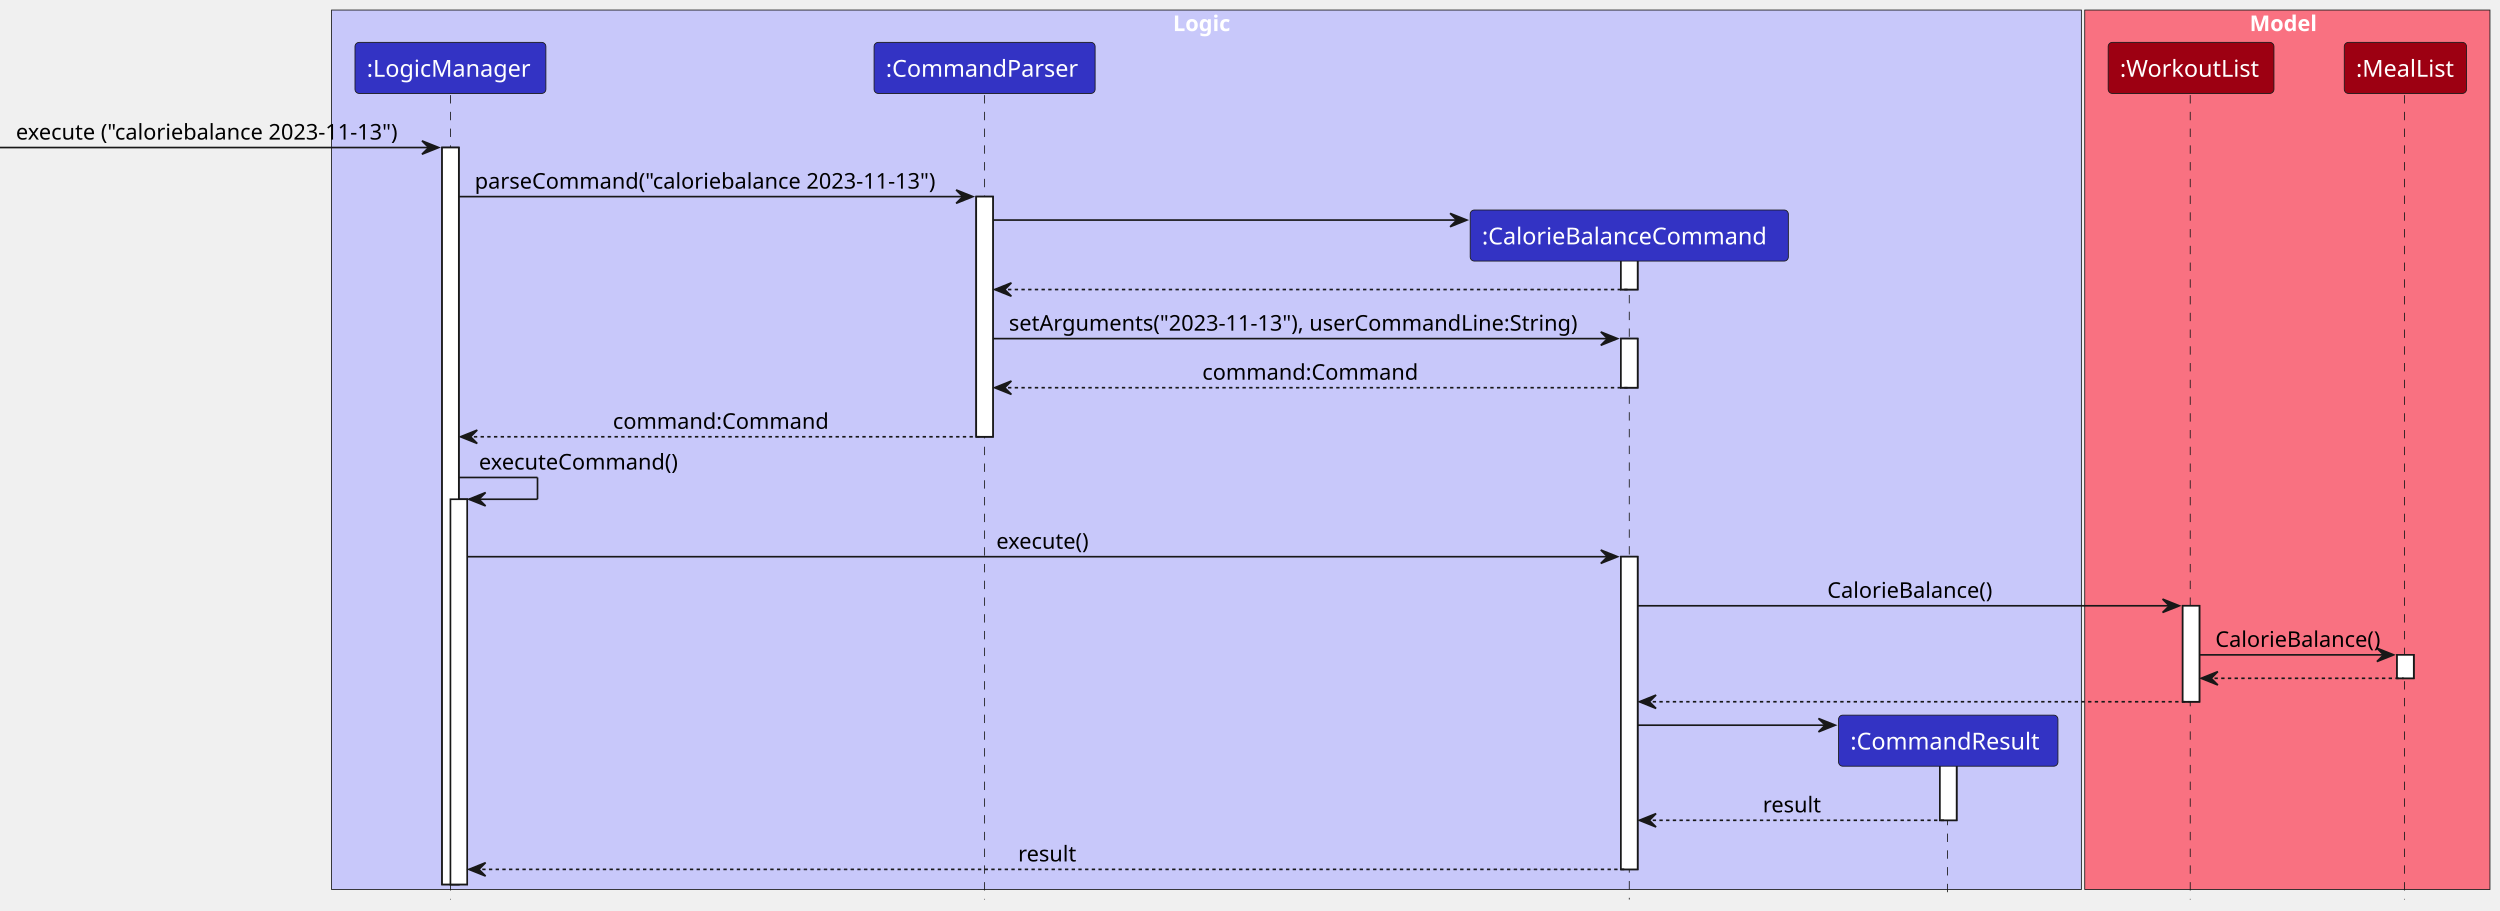
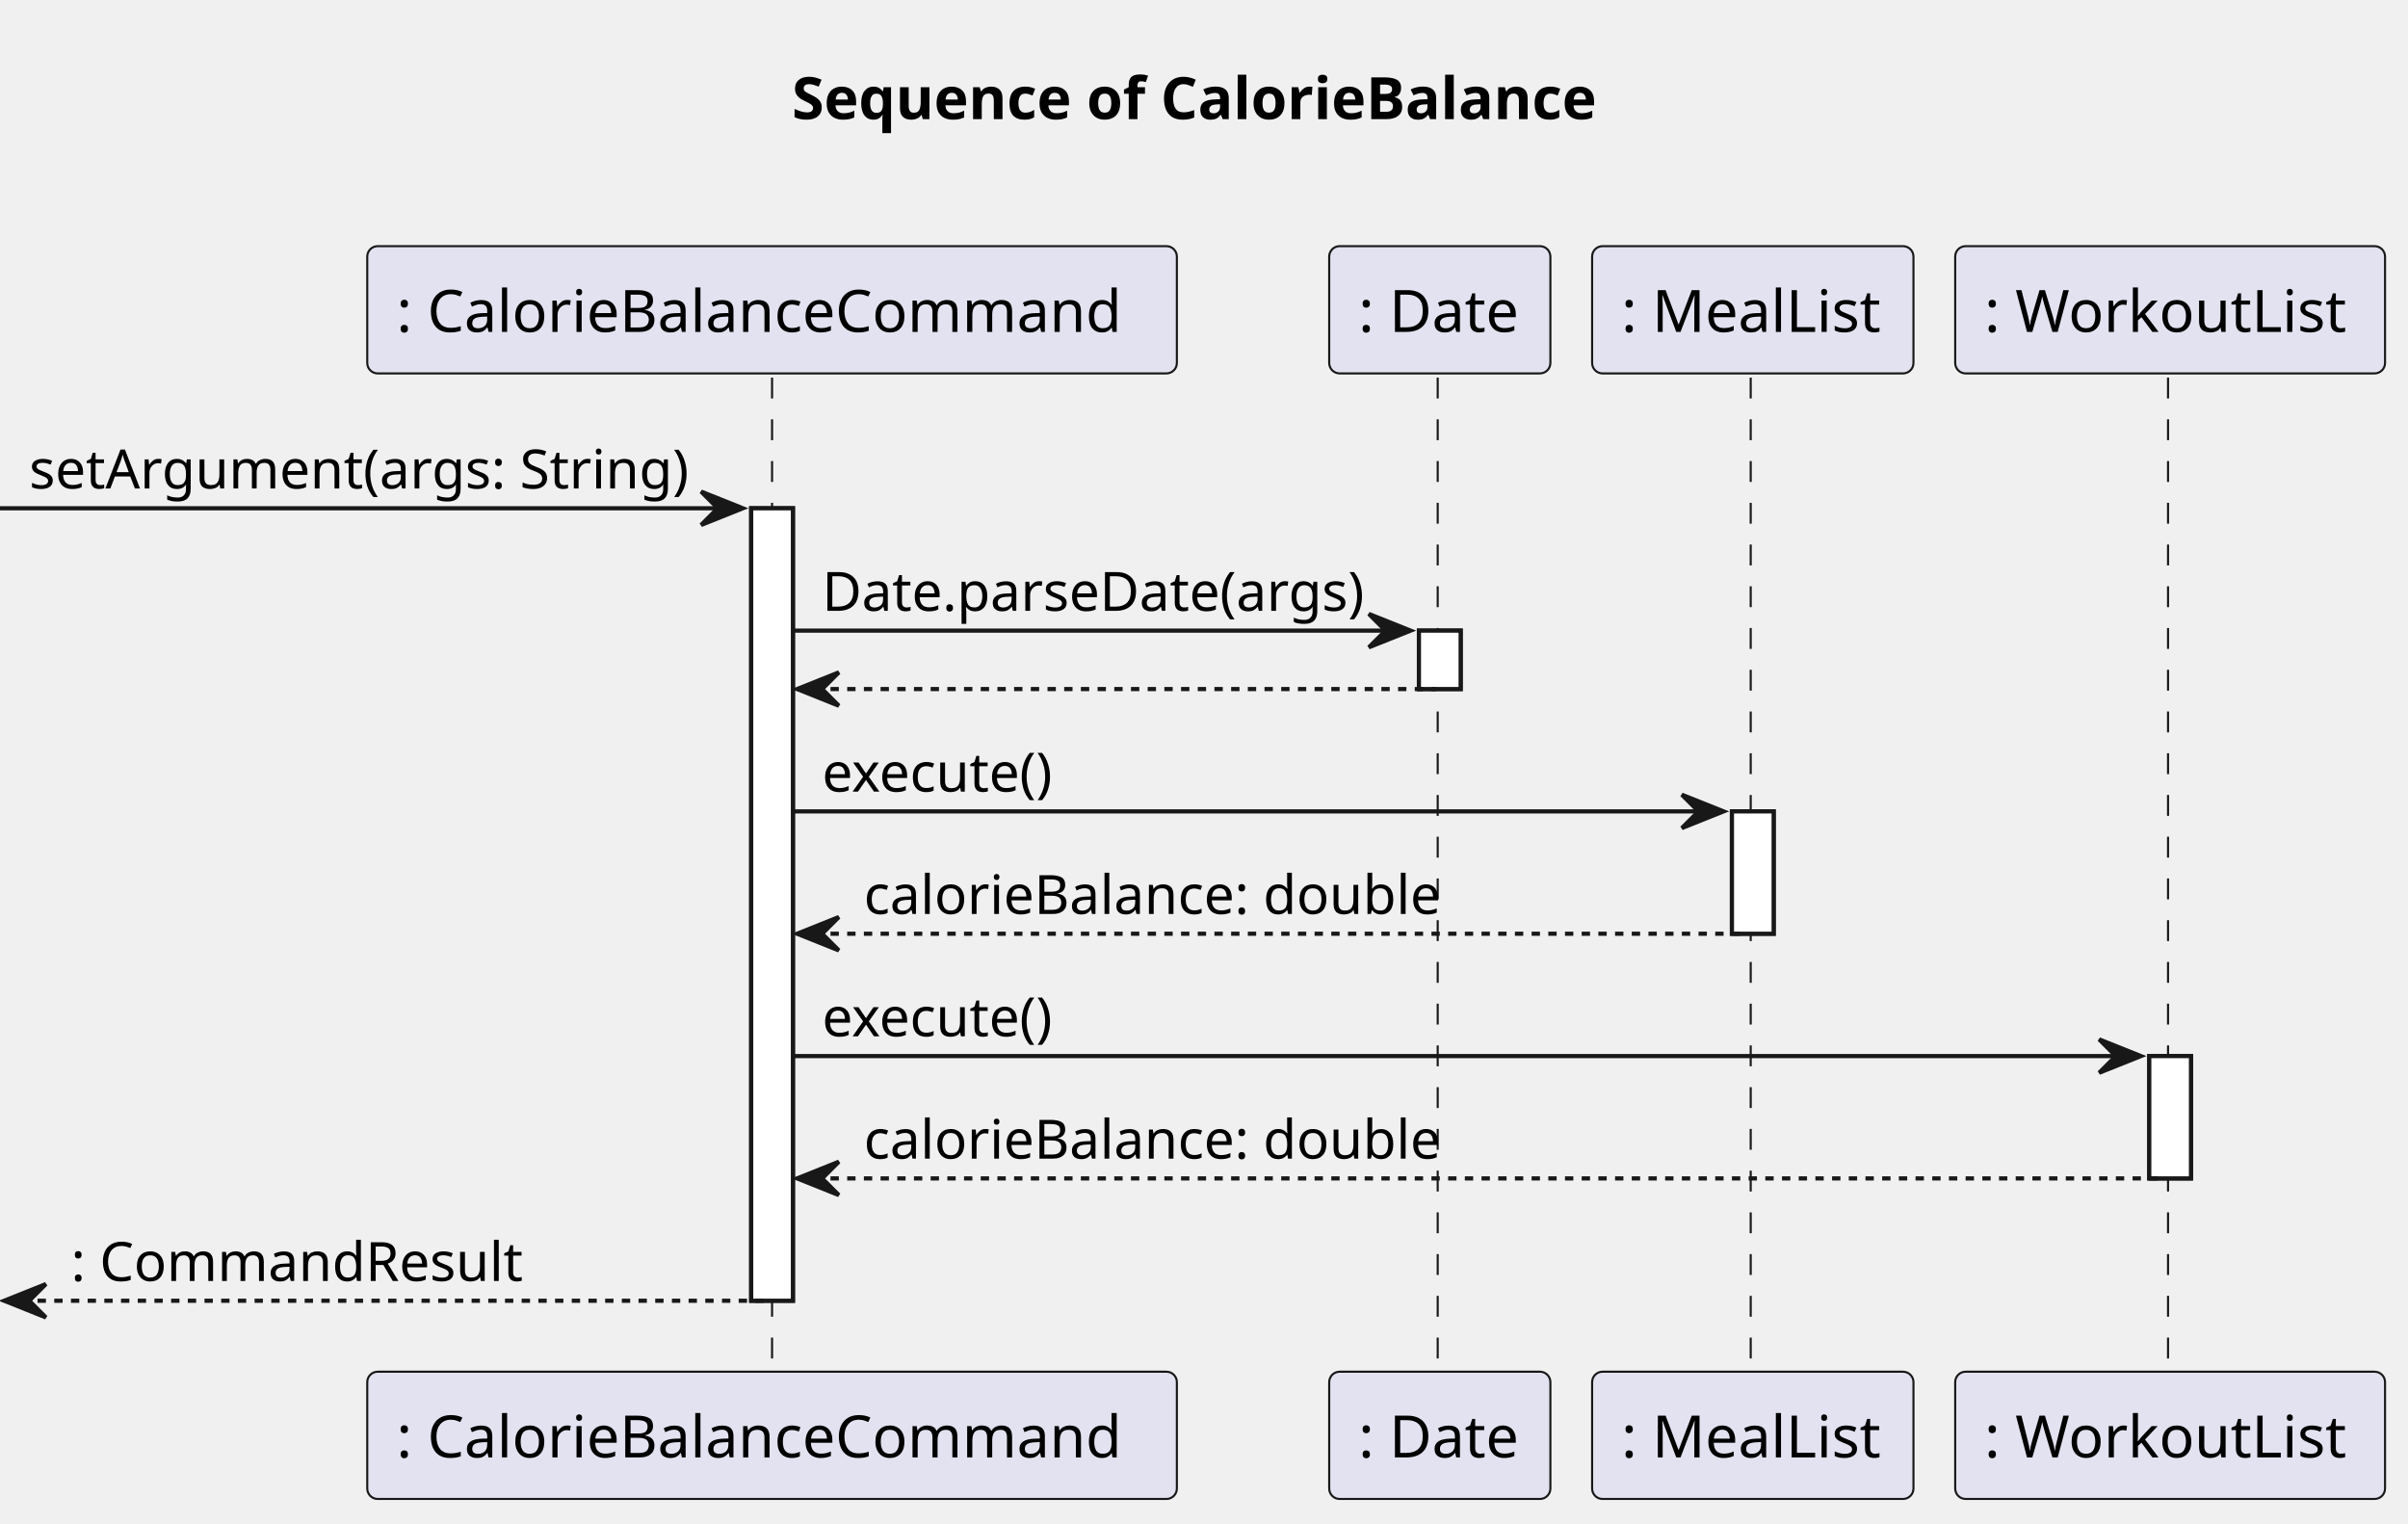
- <svg xmlns="http://www.w3.org/2000/svg" contentStyleType="text/css" height="544px" preserveAspectRatio="none" style="width:1493px;height:544px;background:#FFFFFF;" version="1.1" viewBox="0 0 1493 544" width="1493px" zoomAndPan="magnify">
+ <svg xmlns="http://www.w3.org/2000/svg" contentStyleType="text/css" height="365px" preserveAspectRatio="none" style="width:577px;height:365px;background:#FFFFFF;" version="1.1" viewBox="0 0 577 365" width="577px" zoomAndPan="magnify">
  <defs />
  <g>
-     <rect fill="#C8C8FA" height="525.191" style="stroke:#181818;stroke-width:0.5;" width="1045" x="198" y="6" />
-     <text fill="#FFFFFF" font-family="sans-serif" font-size="13" font-weight="bold" lengthAdjust="spacing" textLength="36" x="700.5" y="18.568">Logic</text>
-     <rect fill="#F97181" height="525.191" style="stroke:#181818;stroke-width:0.5;" width="242" x="1245" y="6" />
-     <text fill="#FFFFFF" font-family="sans-serif" font-size="13" font-weight="bold" lengthAdjust="spacing" textLength="41" x="1343.5" y="18.568">Model</text>
-     <rect fill="#FFFFFF" height="440.082" style="stroke:#181818;stroke-width:1.0;" width="10" x="264" y="88.109" />
-     <rect fill="#FFFFFF" height="230.041" style="stroke:#181818;stroke-width:1.0;" width="10" x="269" y="298.15" />
-     <rect fill="#FFFFFF" height="143.42" style="stroke:#181818;stroke-width:1.0;" width="10" x="583" y="117.42" />
-     <rect fill="#FFFFFF" height="31.488" style="stroke:#181818;stroke-width:1.0;" width="10" x="968" y="141.42" />
-     <rect fill="#FFFFFF" height="29.311" style="stroke:#181818;stroke-width:1.0;" width="10" x="968" y="202.219" />
-     <rect fill="#FFFFFF" height="186.731" style="stroke:#181818;stroke-width:1.0;" width="10" x="968" y="332.461" />
-     <rect fill="#FFFFFF" height="46.799" style="stroke:#181818;stroke-width:1.0;" width="10" x="1158.5" y="443.082" />
-     <rect fill="#FFFFFF" height="57.31" style="stroke:#181818;stroke-width:1.0;" width="10" x="1303.5" y="361.772" />
-     <rect fill="#FFFFFF" height="14" style="stroke:#181818;stroke-width:1.0;" width="10" x="1431.5" y="391.082" />
-     <line style="stroke:#181818;stroke-width:0.5;stroke-dasharray:5.0,5.0;" x1="269" x2="269" y1="56.799" y2="537.191" />
-     <line style="stroke:#181818;stroke-width:0.5;stroke-dasharray:5.0,5.0;" x1="588" x2="588" y1="56.799" y2="537.191" />
-     <line style="stroke:#181818;stroke-width:0.5;stroke-dasharray:5.0,5.0;" x1="973" x2="973" y1="156.164" y2="537.191" />
-     <line style="stroke:#181818;stroke-width:0.5;stroke-dasharray:5.0,5.0;" x1="1163" x2="1163" y1="457.826" y2="537.191" />
-     <line style="stroke:#181818;stroke-width:0.5;stroke-dasharray:5.0,5.0;" x1="1308" x2="1308" y1="56.799" y2="537.191" />
-     <line style="stroke:#181818;stroke-width:0.5;stroke-dasharray:5.0,5.0;" x1="1436" x2="1436" y1="56.799" y2="537.191" />
-     <rect fill="#3333C4" height="30.488" rx="2.5" ry="2.5" style="stroke:#181818;stroke-width:0.5;" width="114" x="212" y="25.311" />
-     <text fill="#FFFFFF" font-family="sans-serif" font-size="14" lengthAdjust="spacing" textLength="100" x="219" y="45.846">:LogicManager</text>
-     <rect fill="#3333C4" height="30.488" rx="2.5" ry="2.5" style="stroke:#181818;stroke-width:0.5;" width="132" x="522" y="25.311" />
-     <text fill="#FFFFFF" font-family="sans-serif" font-size="14" lengthAdjust="spacing" textLength="118" x="529" y="45.846">:CommandParser</text>
-     <rect fill="#9D0012" height="30.488" rx="2.5" ry="2.5" style="stroke:#181818;stroke-width:0.5;" width="99" x="1259" y="25.311" />
-     <text fill="#FFFFFF" font-family="sans-serif" font-size="14" lengthAdjust="spacing" textLength="85" x="1266" y="45.846">:WorkoutList</text>
-     <rect fill="#9D0012" height="30.488" rx="2.5" ry="2.5" style="stroke:#181818;stroke-width:0.5;" width="73" x="1400" y="25.311" />
-     <text fill="#FFFFFF" font-family="sans-serif" font-size="14" lengthAdjust="spacing" textLength="59" x="1407" y="45.846">:MealList</text>
-     <rect fill="#FFFFFF" height="440.082" style="stroke:#181818;stroke-width:1.0;" width="10" x="264" y="88.109" />
-     <rect fill="#FFFFFF" height="230.041" style="stroke:#181818;stroke-width:1.0;" width="10" x="269" y="298.15" />
-     <rect fill="#FFFFFF" height="143.42" style="stroke:#181818;stroke-width:1.0;" width="10" x="583" y="117.42" />
-     <rect fill="#FFFFFF" height="31.488" style="stroke:#181818;stroke-width:1.0;" width="10" x="968" y="141.42" />
-     <rect fill="#FFFFFF" height="29.311" style="stroke:#181818;stroke-width:1.0;" width="10" x="968" y="202.219" />
-     <rect fill="#FFFFFF" height="186.731" style="stroke:#181818;stroke-width:1.0;" width="10" x="968" y="332.461" />
-     <rect fill="#FFFFFF" height="46.799" style="stroke:#181818;stroke-width:1.0;" width="10" x="1158.5" y="443.082" />
-     <rect fill="#FFFFFF" height="57.31" style="stroke:#181818;stroke-width:1.0;" width="10" x="1303.5" y="361.772" />
-     <rect fill="#FFFFFF" height="14" style="stroke:#181818;stroke-width:1.0;" width="10" x="1431.5" y="391.082" />
-     <polygon fill="#181818" points="252,84.109,262,88.109,252,92.109,256,88.109" style="stroke:#181818;stroke-width:1.0;" />
-     <line style="stroke:#181818;stroke-width:1.0;" x1="0" x2="258" y1="88.109" y2="88.109" />
-     <text fill="#000000" font-family="sans-serif" font-size="13" lengthAdjust="spacing" textLength="245" x="9.5" y="83.367">execute ("caloriebalance 2023-11-13")</text>
-     <polygon fill="#181818" points="571,113.42,581,117.42,571,121.42,575,117.42" style="stroke:#181818;stroke-width:1.0;" />
-     <line style="stroke:#181818;stroke-width:1.0;" x1="274" x2="577" y1="117.42" y2="117.42" />
-     <text fill="#000000" font-family="sans-serif" font-size="13" lengthAdjust="spacing" textLength="290" x="283.5" y="112.678">parseCommand("caloriebalance 2023-11-13")</text>
-     <polygon fill="#181818" points="866,127.42,876,131.42,866,135.42,870,131.42" style="stroke:#181818;stroke-width:1.0;" />
-     <line style="stroke:#181818;stroke-width:1.0;" x1="593" x2="872" y1="131.42" y2="131.42" />
-     <rect fill="#3333C4" height="30.488" rx="2.5" ry="2.5" style="stroke:#181818;stroke-width:0.5;" width="190" x="878" y="125.42" />
-     <text fill="#FFFFFF" font-family="sans-serif" font-size="14" lengthAdjust="spacing" textLength="176" x="885" y="145.955">:CalorieBalanceCommand</text>
-     <polygon fill="#181818" points="604,168.908,594,172.908,604,176.908,600,172.908" style="stroke:#181818;stroke-width:1.0;" />
-     <line style="stroke:#181818;stroke-width:1.0;stroke-dasharray:2.0,2.0;" x1="598" x2="972" y1="172.908" y2="172.908" />
-     <polygon fill="#181818" points="956,198.219,966,202.219,956,206.219,960,202.219" style="stroke:#181818;stroke-width:1.0;" />
-     <line style="stroke:#181818;stroke-width:1.0;" x1="593" x2="962" y1="202.219" y2="202.219" />
-     <text fill="#000000" font-family="sans-serif" font-size="13" lengthAdjust="spacing" textLength="356" x="602.5" y="197.477">setArguments("2023-11-13"), userCommandLine:String)</text>
-     <polygon fill="#181818" points="604,227.529,594,231.529,604,235.529,600,231.529" style="stroke:#181818;stroke-width:1.0;" />
-     <line style="stroke:#181818;stroke-width:1.0;stroke-dasharray:2.0,2.0;" x1="598" x2="972" y1="231.529" y2="231.529" />
-     <text fill="#000000" font-family="sans-serif" font-size="13" lengthAdjust="spacing" textLength="130" x="718" y="226.787">command:Command</text>
-     <polygon fill="#181818" points="285,256.84,275,260.84,285,264.84,281,260.84" style="stroke:#181818;stroke-width:1.0;" />
-     <line style="stroke:#181818;stroke-width:1.0;stroke-dasharray:2.0,2.0;" x1="279" x2="587" y1="260.84" y2="260.84" />
-     <text fill="#000000" font-family="sans-serif" font-size="13" lengthAdjust="spacing" textLength="130" x="366" y="256.098">command:Command</text>
-     <line style="stroke:#181818;stroke-width:1.0;" x1="274" x2="321" y1="285.15" y2="285.15" />
-     <line style="stroke:#181818;stroke-width:1.0;" x1="321" x2="321" y1="285.15" y2="298.15" />
-     <line style="stroke:#181818;stroke-width:1.0;" x1="280" x2="321" y1="298.15" y2="298.15" />
-     <polygon fill="#181818" points="290,294.15,280,298.15,290,302.15,286,298.15" style="stroke:#181818;stroke-width:1.0;" />
-     <text fill="#000000" font-family="sans-serif" font-size="13" lengthAdjust="spacing" textLength="121" x="286" y="280.408">executeCommand()</text>
-     <polygon fill="#181818" points="956,328.461,966,332.461,956,336.461,960,332.461" style="stroke:#181818;stroke-width:1.0;" />
-     <line style="stroke:#181818;stroke-width:1.0;" x1="279" x2="962" y1="332.461" y2="332.461" />
-     <text fill="#000000" font-family="sans-serif" font-size="13" lengthAdjust="spacing" textLength="57" x="595" y="327.719">execute()</text>
-     <polygon fill="#181818" points="1291.5,357.772,1301.5,361.772,1291.5,365.772,1295.5,361.772" style="stroke:#181818;stroke-width:1.0;" />
-     <line style="stroke:#181818;stroke-width:1.0;" x1="978" x2="1297.5" y1="361.772" y2="361.772" />
-     <text fill="#000000" font-family="sans-serif" font-size="13" lengthAdjust="spacing" textLength="99" x="1091.25" y="357.029">CalorieBalance()</text>
-     <polygon fill="#181818" points="1419.5,387.082,1429.5,391.082,1419.5,395.082,1423.5,391.082" style="stroke:#181818;stroke-width:1.0;" />
-     <line style="stroke:#181818;stroke-width:1.0;" x1="1313.5" x2="1425.5" y1="391.082" y2="391.082" />
-     <text fill="#000000" font-family="sans-serif" font-size="13" lengthAdjust="spacing" textLength="99" x="1323" y="386.34">CalorieBalance()</text>
-     <polygon fill="#181818" points="1324.5,401.082,1314.5,405.082,1324.5,409.082,1320.5,405.082" style="stroke:#181818;stroke-width:1.0;" />
-     <line style="stroke:#181818;stroke-width:1.0;stroke-dasharray:2.0,2.0;" x1="1318.5" x2="1435.5" y1="405.082" y2="405.082" />
-     <polygon fill="#181818" points="989,415.082,979,419.082,989,423.082,985,419.082" style="stroke:#181818;stroke-width:1.0;" />
-     <line style="stroke:#181818;stroke-width:1.0;stroke-dasharray:2.0,2.0;" x1="983" x2="1307.5" y1="419.082" y2="419.082" />
-     <polygon fill="#181818" points="1086,429.082,1096,433.082,1086,437.082,1090,433.082" style="stroke:#181818;stroke-width:1.0;" />
-     <line style="stroke:#181818;stroke-width:1.0;" x1="978" x2="1092" y1="433.082" y2="433.082" />
-     <rect fill="#3333C4" height="30.488" rx="2.5" ry="2.5" style="stroke:#181818;stroke-width:0.5;" width="131" x="1098" y="427.082" />
-     <text fill="#FFFFFF" font-family="sans-serif" font-size="14" lengthAdjust="spacing" textLength="117" x="1105" y="447.617">:CommandResult</text>
-     <polygon fill="#181818" points="989,485.881,979,489.881,989,493.881,985,489.881" style="stroke:#181818;stroke-width:1.0;" />
-     <line style="stroke:#181818;stroke-width:1.0;stroke-dasharray:2.0,2.0;" x1="983" x2="1162.5" y1="489.881" y2="489.881" />
-     <text fill="#000000" font-family="sans-serif" font-size="13" lengthAdjust="spacing" textLength="36" x="1052.75" y="485.139">result</text>
-     <polygon fill="#181818" points="290,515.191,280,519.191,290,523.191,286,519.191" style="stroke:#181818;stroke-width:1.0;" />
-     <line style="stroke:#181818;stroke-width:1.0;stroke-dasharray:2.0,2.0;" x1="284" x2="972" y1="519.191" y2="519.191" />
-     <text fill="#000000" font-family="sans-serif" font-size="13" lengthAdjust="spacing" textLength="36" x="608" y="514.449">result</text>
+     <text fill="#000000" font-family="sans-serif" font-size="14" font-weight="bold" lengthAdjust="spacing" textLength="196" x="189.75" y="28.535">Sequence of CalorieBalance</text>
+     <text fill="#000000" font-family="sans-serif" font-size="14" font-weight="bold" lengthAdjust="spacing" textLength="5" x="285.25" y="45.023"> </text>
+     <rect fill="#FFFFFF" height="189.863" style="stroke:#181818;stroke-width:1.0;" width="10" x="180" y="121.775" />
+     <rect fill="#FFFFFF" height="14" style="stroke:#181818;stroke-width:1.0;" width="10" x="340" y="151.086" />
+     <rect fill="#FFFFFF" height="29.311" style="stroke:#181818;stroke-width:1.0;" width="10" x="415" y="194.397" />
+     <rect fill="#FFFFFF" height="29.311" style="stroke:#181818;stroke-width:1.0;" width="10" x="515" y="253.018" />
+     <line style="stroke:#181818;stroke-width:0.5;stroke-dasharray:5.0,5.0;" x1="185" x2="185" y1="90.465" y2="329.639" />
+     <line style="stroke:#181818;stroke-width:0.5;stroke-dasharray:5.0,5.0;" x1="344.5" x2="344.5" y1="90.465" y2="329.639" />
+     <line style="stroke:#181818;stroke-width:0.5;stroke-dasharray:5.0,5.0;" x1="419.5" x2="419.5" y1="90.465" y2="329.639" />
+     <line style="stroke:#181818;stroke-width:0.5;stroke-dasharray:5.0,5.0;" x1="519.5" x2="519.5" y1="90.465" y2="329.639" />
+     <rect fill="#E2E2F0" height="30.488" rx="2.5" ry="2.5" style="stroke:#181818;stroke-width:0.5;" width="194" x="88" y="58.977" />
+     <text fill="#000000" font-family="sans-serif" font-size="14" lengthAdjust="spacing" textLength="180" x="95" y="79.512">: CalorieBalanceCommand</text>
+     <rect fill="#E2E2F0" height="30.488" rx="2.5" ry="2.5" style="stroke:#181818;stroke-width:0.5;" width="194" x="88" y="328.639" />
+     <text fill="#000000" font-family="sans-serif" font-size="14" lengthAdjust="spacing" textLength="180" x="95" y="349.174">: CalorieBalanceCommand</text>
+     <rect fill="#E2E2F0" height="30.488" rx="2.5" ry="2.5" style="stroke:#181818;stroke-width:0.5;" width="53" x="318.5" y="58.977" />
+     <text fill="#000000" font-family="sans-serif" font-size="14" lengthAdjust="spacing" textLength="39" x="325.5" y="79.512">: Date</text>
+     <rect fill="#E2E2F0" height="30.488" rx="2.5" ry="2.5" style="stroke:#181818;stroke-width:0.5;" width="53" x="318.5" y="328.639" />
+     <text fill="#000000" font-family="sans-serif" font-size="14" lengthAdjust="spacing" textLength="39" x="325.5" y="349.174">: Date</text>
+     <rect fill="#E2E2F0" height="30.488" rx="2.5" ry="2.5" style="stroke:#181818;stroke-width:0.5;" width="77" x="381.5" y="58.977" />
+     <text fill="#000000" font-family="sans-serif" font-size="14" lengthAdjust="spacing" textLength="63" x="388.5" y="79.512">: MealList</text>
+     <rect fill="#E2E2F0" height="30.488" rx="2.5" ry="2.5" style="stroke:#181818;stroke-width:0.5;" width="77" x="381.5" y="328.639" />
+     <text fill="#000000" font-family="sans-serif" font-size="14" lengthAdjust="spacing" textLength="63" x="388.5" y="349.174">: MealList</text>
+     <rect fill="#E2E2F0" height="30.488" rx="2.5" ry="2.5" style="stroke:#181818;stroke-width:0.5;" width="103" x="468.5" y="58.977" />
+     <text fill="#000000" font-family="sans-serif" font-size="14" lengthAdjust="spacing" textLength="89" x="475.5" y="79.512">: WorkoutList</text>
+     <rect fill="#E2E2F0" height="30.488" rx="2.5" ry="2.5" style="stroke:#181818;stroke-width:0.5;" width="103" x="468.5" y="328.639" />
+     <text fill="#000000" font-family="sans-serif" font-size="14" lengthAdjust="spacing" textLength="89" x="475.5" y="349.174">: WorkoutList</text>
+     <rect fill="#FFFFFF" height="189.863" style="stroke:#181818;stroke-width:1.0;" width="10" x="180" y="121.775" />
+     <rect fill="#FFFFFF" height="14" style="stroke:#181818;stroke-width:1.0;" width="10" x="340" y="151.086" />
+     <rect fill="#FFFFFF" height="29.311" style="stroke:#181818;stroke-width:1.0;" width="10" x="415" y="194.397" />
+     <rect fill="#FFFFFF" height="29.311" style="stroke:#181818;stroke-width:1.0;" width="10" x="515" y="253.018" />
+     <polygon fill="#181818" points="168,117.775,178,121.775,168,125.775,172,121.775" style="stroke:#181818;stroke-width:1.0;" />
+     <line style="stroke:#181818;stroke-width:1.0;" x1="0" x2="174" y1="121.775" y2="121.775" />
+     <text fill="#000000" font-family="sans-serif" font-size="13" lengthAdjust="spacing" textLength="161" x="7" y="117.033">setArgument(args: String)</text>
+     <polygon fill="#181818" points="328,147.086,338,151.086,328,155.086,332,151.086" style="stroke:#181818;stroke-width:1.0;" />
+     <line style="stroke:#181818;stroke-width:1.0;" x1="190" x2="334" y1="151.086" y2="151.086" />
+     <text fill="#000000" font-family="sans-serif" font-size="13" lengthAdjust="spacing" textLength="131" x="197" y="146.344">Date.parseDate(args)</text>
+     <polygon fill="#181818" points="201,161.086,191,165.086,201,169.086,197,165.086" style="stroke:#181818;stroke-width:1.0;" />
+     <line style="stroke:#181818;stroke-width:1.0;stroke-dasharray:2.0,2.0;" x1="195" x2="344" y1="165.086" y2="165.086" />
+     <polygon fill="#181818" points="403,190.397,413,194.397,403,198.397,407,194.397" style="stroke:#181818;stroke-width:1.0;" />
+     <line style="stroke:#181818;stroke-width:1.0;" x1="190" x2="409" y1="194.397" y2="194.397" />
+     <text fill="#000000" font-family="sans-serif" font-size="13" lengthAdjust="spacing" textLength="57" x="197" y="189.654">execute()</text>
+     <polygon fill="#181818" points="201,219.707,191,223.707,201,227.707,197,223.707" style="stroke:#181818;stroke-width:1.0;" />
+     <line style="stroke:#181818;stroke-width:1.0;stroke-dasharray:2.0,2.0;" x1="195" x2="419" y1="223.707" y2="223.707" />
+     <text fill="#000000" font-family="sans-serif" font-size="13" lengthAdjust="spacing" textLength="140" x="207" y="218.965">calorieBalance: double</text>
+     <polygon fill="#181818" points="503,249.018,513,253.018,503,257.018,507,253.018" style="stroke:#181818;stroke-width:1.0;" />
+     <line style="stroke:#181818;stroke-width:1.0;" x1="190" x2="509" y1="253.018" y2="253.018" />
+     <text fill="#000000" font-family="sans-serif" font-size="13" lengthAdjust="spacing" textLength="57" x="197" y="248.275">execute()</text>
+     <polygon fill="#181818" points="201,278.328,191,282.328,201,286.328,197,282.328" style="stroke:#181818;stroke-width:1.0;" />
+     <line style="stroke:#181818;stroke-width:1.0;stroke-dasharray:2.0,2.0;" x1="195" x2="519" y1="282.328" y2="282.328" />
+     <text fill="#000000" font-family="sans-serif" font-size="13" lengthAdjust="spacing" textLength="140" x="207" y="277.586">calorieBalance: double</text>
+     <polygon fill="#181818" points="11,307.639,1,311.639,11,315.639,7,311.639" style="stroke:#181818;stroke-width:1.0;" />
+     <line style="stroke:#181818;stroke-width:1.0;stroke-dasharray:2.0,2.0;" x1="5" x2="184" y1="311.639" y2="311.639" />
+     <text fill="#000000" font-family="sans-serif" font-size="13" lengthAdjust="spacing" textLength="111" x="17" y="306.897">: CommandResult</text>
  </g>
</svg>
